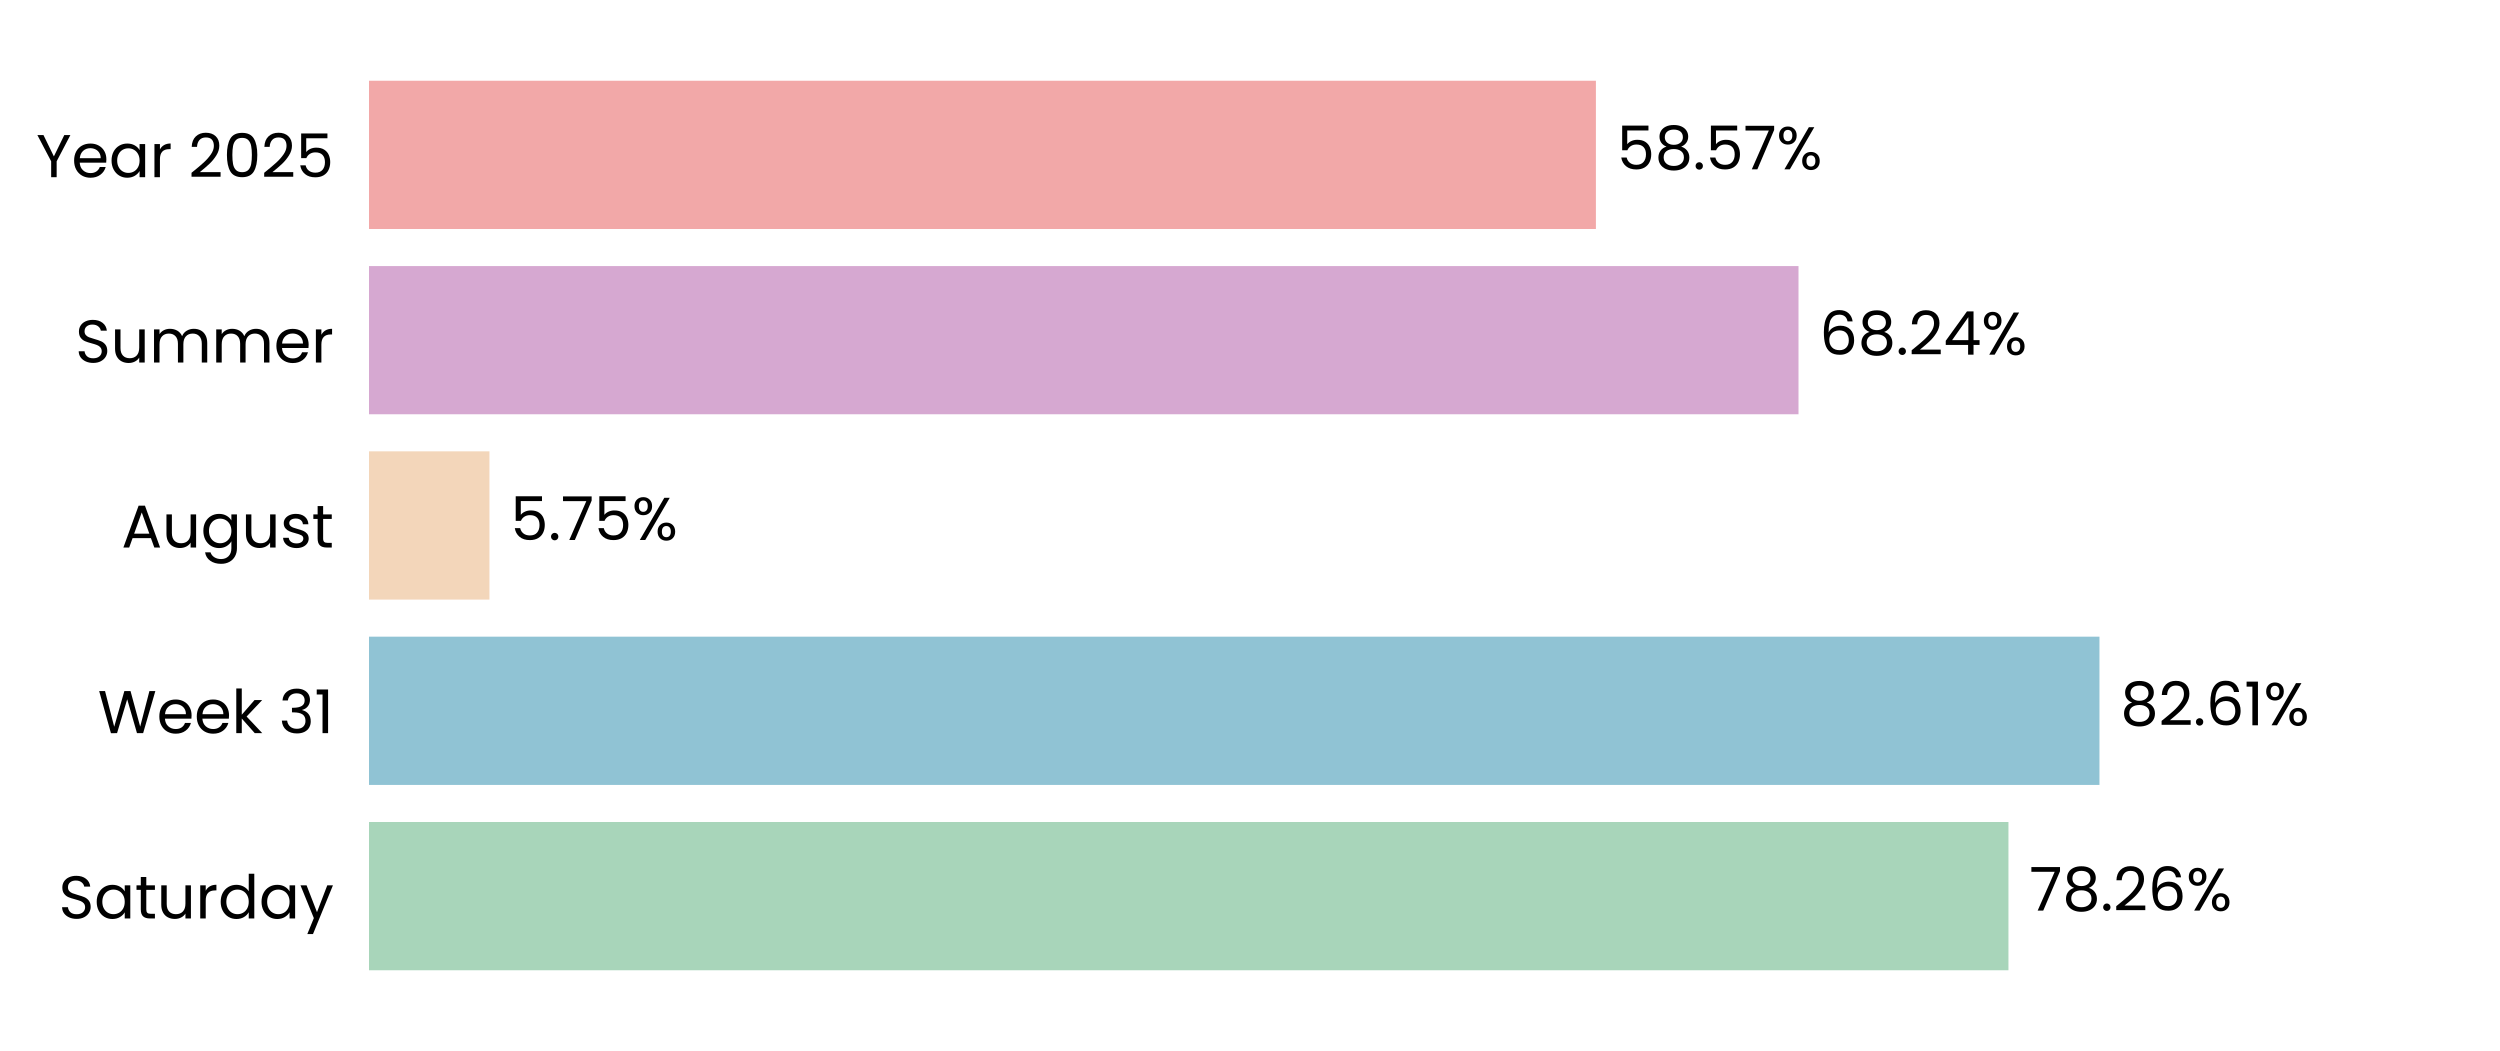
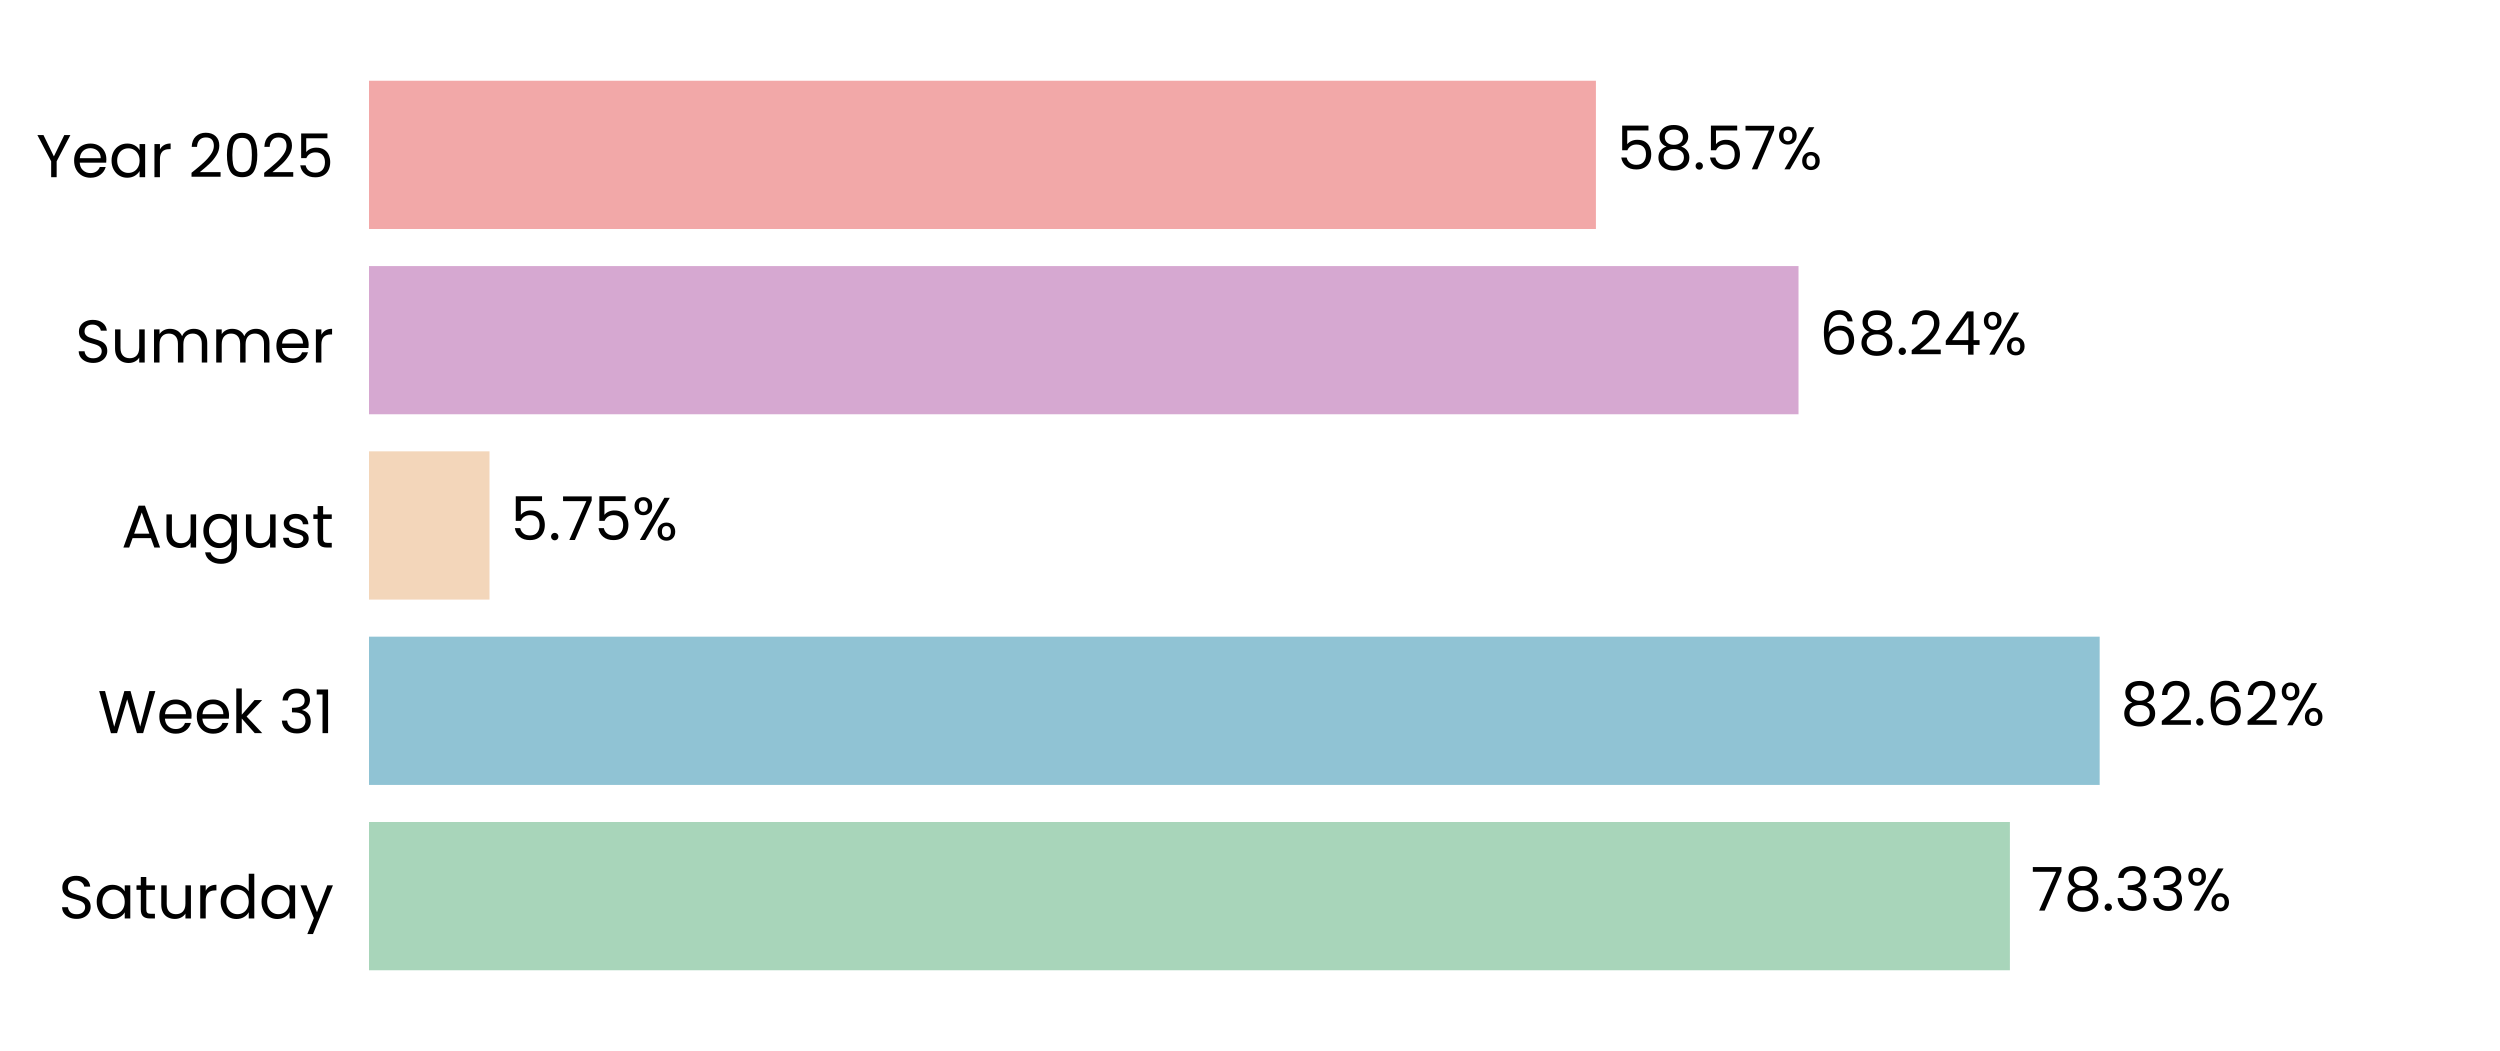
<svg xmlns="http://www.w3.org/2000/svg" xmlns:xlink="http://www.w3.org/1999/xlink" width="496.691pt" height="208.8pt" viewBox="0 0 496.691 208.8" version="1.1">
  <defs>
    <style type="text/css">*{stroke-linejoin: round; stroke-linecap: butt}</style>
  </defs>
  <g id="figure_1">
    <g id="patch_1">
      <path d="M 0 208.8  L 496.691 208.8  L 496.691 0  L 0 0  L 0 208.8  z " style="fill: none" />
    </g>
    <g id="axes_1">
      <g id="patch_2">
        <path d="M 73.311 201.6  L 489.491 201.6  L 489.491 7.2  L 73.311 7.2  L 73.311 201.6  z " style="fill: none" />
      </g>
      <g id="patch_3">
-         <path d="M 73.311 192.764  L 399.03 192.764  L 399.03 163.309  L 73.311 163.309  z " clip-path="url(#p1ea95cd8bf)" style="fill: #a8d5ba" />
+         <path d="M 73.311 192.764  L 399.319 192.764  L 399.319 163.309  L 73.311 163.309  z " clip-path="url(#pd33b24f6ff)" style="fill: #a8d5ba" />
      </g>
      <g id="patch_4">
-         <path d="M 73.311 155.945  L 417.114 155.945  L 417.114 126.491  L 73.311 126.491  z " clip-path="url(#p1ea95cd8bf)" style="fill: #90c3d4" />
+         <path d="M 73.311 155.945  L 417.155 155.945  L 417.155 126.491  L 73.311 126.491  z " clip-path="url(#pd33b24f6ff)" style="fill: #90c3d4" />
      </g>
      <g id="patch_5">
-         <path d="M 73.311 119.127  L 97.243 119.127  L 97.243 89.673  L 73.311 89.673  z " clip-path="url(#p1ea95cd8bf)" style="fill: #f3d6ba" />
+         <path d="M 73.311 119.127  L 97.253 119.127  L 97.253 89.673  L 73.311 89.673  z " clip-path="url(#pd33b24f6ff)" style="fill: #f3d6ba" />
      </g>
      <g id="patch_6">
-         <path d="M 73.311 82.309  L 357.321 82.309  L 357.321 52.855  L 73.311 52.855  z " clip-path="url(#p1ea95cd8bf)" style="fill: #d6a8d1" />
+         <path d="M 73.311 82.309  L 357.324 82.309  L 357.324 52.855  L 73.311 52.855  z " clip-path="url(#pd33b24f6ff)" style="fill: #d6a8d1" />
      </g>
      <g id="patch_7">
-         <path d="M 73.311 45.491  L 317.07 45.491  L 317.07 16.036  L 73.311 16.036  z " clip-path="url(#p1ea95cd8bf)" style="fill: #f2a8a8" />
+         <path d="M 73.311 45.491  L 317.071 45.491  L 317.071 16.036  L 73.311 16.036  z " clip-path="url(#pd33b24f6ff)" style="fill: #f2a8a8" />
      </g>
      <g id="matplotlib.axis_1">
        <g id="ytick_1">
          <g id="text_1">
            <g transform="translate(11.65312 182.4764) scale(0.12 -0.12)">
              <defs>
                <path id="Poppins-Regular-53" d="M 1907 -45  Q 1466 -45 1117 112  Q 768 269 569 547  Q 371 826 365 1190  L 986 1190  Q 1018 877 1245 662  Q 1472 448 1907 448  Q 2323 448 2563 656  Q 2803 864 2803 1190  Q 2803 1446 2662 1606  Q 2522 1766 2310 1849  Q 2099 1933 1741 2029  Q 1299 2144 1033 2259  Q 768 2374 579 2620  Q 390 2867 390 3283  Q 390 3648 576 3929  Q 762 4211 1098 4364  Q 1434 4518 1869 4518  Q 2496 4518 2896 4204  Q 3296 3891 3347 3373  L 2707 3373  Q 2675 3629 2438 3824  Q 2202 4019 1811 4019  Q 1446 4019 1216 3830  Q 986 3642 986 3302  Q 986 3059 1123 2905  Q 1261 2752 1462 2672  Q 1664 2592 2029 2490  Q 2470 2368 2739 2249  Q 3008 2131 3200 1884  Q 3392 1638 3392 1216  Q 3392 890 3219 602  Q 3046 314 2707 134  Q 2368 -45 1907 -45  z " transform="scale(0.015625)" />
                <path id="Poppins-Regular-61" d="M 275 1766  Q 275 2304 492 2710  Q 710 3117 1091 3341  Q 1472 3565 1939 3565  Q 2400 3565 2739 3366  Q 3078 3168 3245 2867  L 3245 3507  L 3834 3507  L 3834 0  L 3245 0  L 3245 653  Q 3072 346 2729 144  Q 2387 -58 1933 -58  Q 1466 -58 1088 172  Q 710 403 492 819  Q 275 1235 275 1766  z M 3245 1760  Q 3245 2157 3085 2451  Q 2925 2746 2653 2902  Q 2381 3059 2054 3059  Q 1728 3059 1459 2905  Q 1190 2752 1030 2457  Q 870 2163 870 1766  Q 870 1363 1030 1065  Q 1190 768 1459 611  Q 1728 454 2054 454  Q 2381 454 2653 611  Q 2925 768 3085 1065  Q 3245 1363 3245 1760  z " transform="scale(0.015625)" />
                <path id="Poppins-Regular-74" d="M 1203 3027  L 1203 960  Q 1203 704 1312 598  Q 1421 493 1690 493  L 2118 493  L 2118 0  L 1594 0  Q 1107 0 864 224  Q 621 448 621 960  L 621 3027  L 166 3027  L 166 3507  L 621 3507  L 621 4390  L 1203 4390  L 1203 3507  L 2118 3507  L 2118 3027  L 1203 3027  z " transform="scale(0.015625)" />
                <path id="Poppins-Regular-75" d="M 3603 3507  L 3603 0  L 3021 0  L 3021 518  Q 2854 250 2556 99  Q 2259 -51 1901 -51  Q 1491 -51 1164 118  Q 838 288 649 627  Q 461 966 461 1453  L 461 3507  L 1037 3507  L 1037 1530  Q 1037 1011 1299 732  Q 1562 454 2016 454  Q 2483 454 2752 742  Q 3021 1030 3021 1581  L 3021 3507  L 3603 3507  z " transform="scale(0.015625)" />
                <path id="Poppins-Regular-72" d="M 1075 2938  Q 1229 3238 1513 3404  Q 1798 3571 2208 3571  L 2208 2970  L 2054 2970  Q 1075 2970 1075 1907  L 1075 0  L 493 0  L 493 3507  L 1075 3507  L 1075 2938  z " transform="scale(0.015625)" />
                <path id="Poppins-Regular-64" d="M 275 1766  Q 275 2304 492 2710  Q 710 3117 1091 3341  Q 1472 3565 1946 3565  Q 2355 3565 2707 3376  Q 3059 3187 3245 2880  L 3245 4736  L 3834 4736  L 3834 0  L 3245 0  L 3245 659  Q 3072 346 2733 144  Q 2394 -58 1939 -58  Q 1472 -58 1091 172  Q 710 403 492 819  Q 275 1235 275 1766  z M 3245 1760  Q 3245 2157 3085 2451  Q 2925 2746 2653 2902  Q 2381 3059 2054 3059  Q 1728 3059 1459 2905  Q 1190 2752 1030 2457  Q 870 2163 870 1766  Q 870 1363 1030 1065  Q 1190 768 1459 611  Q 1728 454 2054 454  Q 2381 454 2653 611  Q 2925 768 3085 1065  Q 3245 1363 3245 1760  z " transform="scale(0.015625)" />
                <path id="Poppins-Regular-79" d="M 3514 3507  L 1402 -1651  L 800 -1651  L 1491 38  L 77 3507  L 723 3507  L 1824 666  L 2912 3507  L 3514 3507  z " transform="scale(0.015625)" />
              </defs>
              <use xlink:href="#Poppins-Regular-53" />
              <use xlink:href="#Poppins-Regular-61" transform="translate(58.7 0)" />
              <use xlink:href="#Poppins-Regular-74" transform="translate(126.3 0)" />
              <use xlink:href="#Poppins-Regular-75" transform="translate(162.7 0)" />
              <use xlink:href="#Poppins-Regular-72" transform="translate(226.7 0)" />
              <use xlink:href="#Poppins-Regular-64" transform="translate(264 0)" />
              <use xlink:href="#Poppins-Regular-61" transform="translate(331.5999 0)" />
              <use xlink:href="#Poppins-Regular-79" transform="translate(399.1999 0)" />
            </g>
          </g>
        </g>
        <g id="ytick_2">
          <g id="text_2">
            <g transform="translate(19.42687 145.6582) scale(0.12 -0.12)">
              <defs>
                <path id="Poppins-Regular-57" d="M 6099 4461  L 4806 0  L 4154 0  L 3117 3590  L 2042 0  L 1395 -6  L 147 4461  L 768 4461  L 1741 678  L 2816 4461  L 3469 4461  L 4493 691  L 5472 4461  L 6099 4461  z " transform="scale(0.015625)" />
                <path id="Poppins-Regular-65" d="M 3693 1888  Q 3693 1722 3674 1536  L 870 1536  Q 902 1018 1225 726  Q 1549 435 2010 435  Q 2387 435 2640 611  Q 2893 787 2995 1082  L 3622 1082  Q 3482 576 3059 259  Q 2637 -58 2010 -58  Q 1510 -58 1116 166  Q 723 390 499 803  Q 275 1216 275 1760  Q 275 2304 492 2713  Q 710 3123 1104 3344  Q 1498 3565 2010 3565  Q 2509 3565 2893 3347  Q 3277 3130 3485 2749  Q 3693 2368 3693 1888  z M 3091 2010  Q 3091 2342 2944 2582  Q 2797 2822 2544 2947  Q 2291 3072 1984 3072  Q 1542 3072 1232 2790  Q 922 2509 877 2010  L 3091 2010  z " transform="scale(0.015625)" />
                <path id="Poppins-Regular-6b" d="M 2451 0  L 1075 1549  L 1075 0  L 493 0  L 493 4736  L 1075 4736  L 1075 1952  L 2426 3507  L 3238 3507  L 1587 1760  L 3245 0  L 2451 0  z " transform="scale(0.015625)" />
                <path id="Poppins-Regular-20" transform="scale(0.015625)" />
                <path id="Poppins-Regular-33" d="M 384 3462  Q 429 4051 838 4384  Q 1248 4717 1901 4717  Q 2336 4717 2653 4560  Q 2970 4403 3133 4134  Q 3296 3866 3296 3526  Q 3296 3130 3069 2842  Q 2842 2554 2477 2470  L 2477 2438  Q 2893 2336 3136 2035  Q 3379 1734 3379 1248  Q 3379 883 3212 592  Q 3046 301 2713 134  Q 2381 -32 1914 -32  Q 1235 -32 800 323  Q 365 678 314 1331  L 877 1331  Q 922 947 1190 704  Q 1459 461 1907 461  Q 2355 461 2588 694  Q 2822 928 2822 1299  Q 2822 1779 2502 1990  Q 2182 2202 1536 2202  L 1389 2202  L 1389 2688  L 1542 2688  Q 2131 2694 2432 2883  Q 2733 3072 2733 3469  Q 2733 3808 2512 4013  Q 2291 4218 1882 4218  Q 1485 4218 1241 4013  Q 998 3808 954 3462  L 384 3462  z " transform="scale(0.015625)" />
                <path id="Poppins-Regular-31" d="M 243 4096  L 243 4627  L 1446 4627  L 1446 0  L 858 0  L 858 4096  L 243 4096  z " transform="scale(0.015625)" />
              </defs>
              <use xlink:href="#Poppins-Regular-57" />
              <use xlink:href="#Poppins-Regular-65" transform="translate(97.59999 0)" />
              <use xlink:href="#Poppins-Regular-65" transform="translate(159.6 0)" />
              <use xlink:href="#Poppins-Regular-6b" transform="translate(221.6 0)" />
              <use xlink:href="#Poppins-Regular-20" transform="translate(273.0999 0)" />
              <use xlink:href="#Poppins-Regular-33" transform="translate(299.7999 0)" />
              <use xlink:href="#Poppins-Regular-31" transform="translate(358.6999 0)" />
            </g>
          </g>
        </g>
        <g id="ytick_3">
          <g id="text_3">
            <g transform="translate(24.11812 108.78) scale(0.12 -0.12)">
              <defs>
                <path id="Poppins-Regular-41" d="M 3130 992  L 1184 992  L 826 0  L 211 0  L 1824 4435  L 2496 4435  L 4102 0  L 3488 0  L 3130 992  z M 2963 1466  L 2157 3718  L 1350 1466  L 2963 1466  z " transform="scale(0.015625)" />
                <path id="Poppins-Regular-67" d="M 1939 3565  Q 2394 3565 2736 3366  Q 3078 3168 3245 2867  L 3245 3507  L 3834 3507  L 3834 -77  Q 3834 -557 3629 -931  Q 3424 -1306 3043 -1517  Q 2662 -1728 2157 -1728  Q 1466 -1728 1005 -1401  Q 544 -1075 461 -512  L 1037 -512  Q 1133 -832 1433 -1027  Q 1734 -1222 2157 -1222  Q 2637 -1222 2941 -921  Q 3245 -621 3245 -77  L 3245 659  Q 3072 352 2733 147  Q 2394 -58 1939 -58  Q 1472 -58 1091 172  Q 710 403 492 819  Q 275 1235 275 1766  Q 275 2304 492 2710  Q 710 3117 1091 3341  Q 1472 3565 1939 3565  z M 3245 1760  Q 3245 2157 3085 2451  Q 2925 2746 2653 2902  Q 2381 3059 2054 3059  Q 1728 3059 1459 2905  Q 1190 2752 1030 2457  Q 870 2163 870 1766  Q 870 1363 1030 1065  Q 1190 768 1459 611  Q 1728 454 2054 454  Q 2381 454 2653 611  Q 2925 768 3085 1065  Q 3245 1363 3245 1760  z " transform="scale(0.015625)" />
                <path id="Poppins-Regular-73" d="M 1734 -58  Q 1331 -58 1011 80  Q 691 218 505 464  Q 320 710 301 1030  L 902 1030  Q 928 768 1149 601  Q 1370 435 1728 435  Q 2061 435 2253 582  Q 2445 730 2445 954  Q 2445 1184 2240 1296  Q 2035 1408 1606 1517  Q 1216 1619 969 1724  Q 723 1830 547 2038  Q 371 2246 371 2586  Q 371 2854 531 3078  Q 691 3302 985 3433  Q 1280 3565 1658 3565  Q 2240 3565 2598 3270  Q 2957 2976 2982 2464  L 2400 2464  Q 2381 2739 2179 2905  Q 1978 3072 1638 3072  Q 1325 3072 1139 2937  Q 954 2803 954 2586  Q 954 2413 1066 2301  Q 1178 2189 1347 2121  Q 1517 2054 1818 1971  Q 2195 1869 2432 1769  Q 2669 1670 2838 1472  Q 3008 1274 3014 954  Q 3014 666 2854 435  Q 2694 205 2403 73  Q 2112 -58 1734 -58  z " transform="scale(0.015625)" />
              </defs>
              <use xlink:href="#Poppins-Regular-41" />
              <use xlink:href="#Poppins-Regular-75" transform="translate(67.39999 0)" />
              <use xlink:href="#Poppins-Regular-67" transform="translate(131.4 0)" />
              <use xlink:href="#Poppins-Regular-75" transform="translate(199 0)" />
              <use xlink:href="#Poppins-Regular-73" transform="translate(263 0)" />
              <use xlink:href="#Poppins-Regular-74" transform="translate(315.2 0)" />
            </g>
          </g>
        </g>
        <g id="ytick_4">
          <g id="text_4">
            <g transform="translate(14.95125 72.02182) scale(0.12 -0.12)">
              <defs>
                <path id="Poppins-Regular-6d" d="M 4710 3571  Q 5120 3571 5440 3401  Q 5760 3232 5945 2893  Q 6131 2554 6131 2067  L 6131 0  L 5555 0  L 5555 1984  Q 5555 2509 5296 2787  Q 5037 3066 4595 3066  Q 4141 3066 3872 2774  Q 3603 2483 3603 1933  L 3603 0  L 3027 0  L 3027 1984  Q 3027 2509 2768 2787  Q 2509 3066 2067 3066  Q 1613 3066 1344 2774  Q 1075 2483 1075 1933  L 1075 0  L 493 0  L 493 3507  L 1075 3507  L 1075 3002  Q 1248 3277 1539 3424  Q 1830 3571 2182 3571  Q 2624 3571 2963 3372  Q 3302 3174 3469 2790  Q 3616 3162 3955 3366  Q 4294 3571 4710 3571  z " transform="scale(0.015625)" />
              </defs>
              <use xlink:href="#Poppins-Regular-53" />
              <use xlink:href="#Poppins-Regular-75" transform="translate(58.7 0)" />
              <use xlink:href="#Poppins-Regular-6d" transform="translate(122.7 0)" />
              <use xlink:href="#Poppins-Regular-6d" transform="translate(225.7 0)" />
              <use xlink:href="#Poppins-Regular-65" transform="translate(328.7 0)" />
              <use xlink:href="#Poppins-Regular-72" transform="translate(390.6999 0)" />
            </g>
          </g>
        </g>
        <g id="ytick_5">
          <g id="text_5">
            <g transform="translate(7.2 35.20364) scale(0.12 -0.12)">
              <defs>
                <path id="Poppins-Regular-59" d="M 3616 4461  L 2163 1683  L 2163 0  L 1581 0  L 1581 1683  L 122 4461  L 768 4461  L 1869 2202  L 2970 4461  L 3616 4461  z " transform="scale(0.015625)" />
                <path id="Poppins-Regular-32" d="M 326 467  Q 1139 1120 1600 1539  Q 2061 1958 2377 2416  Q 2694 2874 2694 3315  Q 2694 3731 2492 3971  Q 2291 4211 1843 4211  Q 1408 4211 1168 3939  Q 928 3667 909 3213  L 346 3213  Q 371 3930 780 4320  Q 1190 4710 1837 4710  Q 2496 4710 2883 4345  Q 3270 3981 3270 3341  Q 3270 2810 2953 2307  Q 2637 1805 2233 1424  Q 1830 1043 1203 538  L 3405 538  L 3405 51  L 326 51  L 326 467  z " transform="scale(0.015625)" />
                <path id="Poppins-Regular-30" d="M 397 2362  Q 397 3462 755 4080  Q 1114 4698 2010 4698  Q 2899 4698 3257 4080  Q 3616 3462 3616 2362  Q 3616 1242 3257 621  Q 2899 0 2010 0  Q 1114 0 755 621  Q 397 1242 397 2362  z M 3040 2362  Q 3040 2918 2966 3305  Q 2893 3693 2665 3929  Q 2438 4166 2010 4166  Q 1574 4166 1347 3929  Q 1120 3693 1046 3305  Q 973 2918 973 2362  Q 973 1786 1046 1395  Q 1120 1005 1347 768  Q 1574 531 2010 531  Q 2438 531 2665 768  Q 2893 1005 2966 1395  Q 3040 1786 3040 2362  z " transform="scale(0.015625)" />
                <path id="Poppins-Regular-35" d="M 3347 4122  L 1101 4122  L 1101 2662  Q 1248 2867 1536 2998  Q 1824 3130 2157 3130  Q 2688 3130 3021 2909  Q 3354 2688 3498 2339  Q 3642 1990 3642 1600  Q 3642 1139 3469 774  Q 3296 410 2941 198  Q 2586 -13 2061 -13  Q 1389 -13 973 332  Q 557 678 467 1254  L 1037 1254  Q 1120 890 1389 685  Q 1658 480 2067 480  Q 2573 480 2829 784  Q 3085 1088 3085 1587  Q 3085 2086 2829 2358  Q 2573 2630 2074 2630  Q 1734 2630 1481 2467  Q 1229 2304 1114 2022  L 563 2022  L 563 4634  L 3347 4634  L 3347 4122  z " transform="scale(0.015625)" />
              </defs>
              <use xlink:href="#Poppins-Regular-59" />
              <use xlink:href="#Poppins-Regular-65" transform="translate(58.39999 0)" />
              <use xlink:href="#Poppins-Regular-61" transform="translate(120.4 0)" />
              <use xlink:href="#Poppins-Regular-72" transform="translate(188 0)" />
              <use xlink:href="#Poppins-Regular-20" transform="translate(225.3 0)" />
              <use xlink:href="#Poppins-Regular-32" transform="translate(252 0)" />
              <use xlink:href="#Poppins-Regular-30" transform="translate(309.4999 0)" />
              <use xlink:href="#Poppins-Regular-32" transform="translate(372.2999 0)" />
              <use xlink:href="#Poppins-Regular-35" transform="translate(429.7999 0)" />
            </g>
          </g>
        </g>
      </g>
      <g id="text_6">
-         <g transform="translate(403.1917 180.9164) scale(0.12 -0.12)">
+         <g transform="translate(403.4807 180.9164) scale(0.12 -0.12)">
          <defs>
            <path id="Poppins-Regular-37" d="M 3245 4173  L 1466 0  L 877 0  L 2682 4115  L 211 4115  L 211 4614  L 3245 4614  L 3245 4173  z " transform="scale(0.015625)" />
            <path id="Poppins-Regular-38" d="M 1242 2406  Q 883 2547 691 2816  Q 499 3085 499 3469  Q 499 3814 672 4092  Q 845 4371 1187 4534  Q 1530 4698 2016 4698  Q 2502 4698 2844 4534  Q 3187 4371 3363 4092  Q 3539 3814 3539 3469  Q 3539 3098 3340 2819  Q 3142 2541 2797 2406  Q 3194 2285 3427 1981  Q 3661 1677 3661 1248  Q 3661 832 3456 521  Q 3251 211 2876 41  Q 2502 -128 2016 -128  Q 1530 -128 1162 41  Q 794 211 589 521  Q 384 832 384 1248  Q 384 1677 614 1984  Q 845 2291 1242 2406  z M 2976 3398  Q 2976 3789 2720 4000  Q 2464 4211 2016 4211  Q 1574 4211 1318 4000  Q 1062 3789 1062 3392  Q 1062 3034 1328 2816  Q 1594 2598 2016 2598  Q 2445 2598 2710 2819  Q 2976 3040 2976 3398  z M 2016 2150  Q 1542 2150 1241 1929  Q 941 1709 941 1267  Q 941 858 1232 608  Q 1523 358 2016 358  Q 2509 358 2797 608  Q 3085 858 3085 1267  Q 3085 1696 2790 1923  Q 2496 2150 2016 2150  z " transform="scale(0.015625)" />
            <path id="Poppins-Regular-2e" d="M 678 -38  Q 512 -38 397 77  Q 282 192 282 358  Q 282 525 397 640  Q 512 755 678 755  Q 838 755 950 640  Q 1062 525 1062 358  Q 1062 192 950 77  Q 838 -38 678 -38  z " transform="scale(0.015625)" />
-             <path id="Poppins-Regular-36" d="M 2976 3526  Q 2835 4237 2099 4237  Q 1530 4237 1248 3798  Q 966 3360 973 2355  Q 1120 2688 1462 2877  Q 1805 3066 2227 3066  Q 2886 3066 3280 2656  Q 3674 2246 3674 1523  Q 3674 1088 3504 742  Q 3334 397 2992 192  Q 2650 -13 2163 -13  Q 1504 -13 1133 281  Q 762 576 614 1094  Q 467 1613 467 2374  Q 467 4723 2106 4723  Q 2733 4723 3091 4384  Q 3450 4045 3514 3526  L 2976 3526  z M 2106 2573  Q 1830 2573 1587 2461  Q 1344 2349 1193 2121  Q 1043 1894 1043 1568  Q 1043 1082 1324 778  Q 1606 474 2131 474  Q 2579 474 2844 752  Q 3110 1030 3110 1504  Q 3110 2003 2854 2288  Q 2598 2573 2106 2573  z " transform="scale(0.015625)" />
            <path id="Poppins-Regular-25" d="M 269 3584  Q 269 4019 531 4278  Q 794 4538 1203 4538  Q 1613 4538 1875 4278  Q 2138 4019 2138 3584  Q 2138 3142 1875 2883  Q 1613 2624 1203 2624  Q 794 2624 531 2883  Q 269 3142 269 3584  z M 4006 4467  L 1414 0  L 838 0  L 3430 4467  L 4006 4467  z M 1203 4179  Q 986 4179 861 4028  Q 736 3878 736 3584  Q 736 3290 861 3136  Q 986 2982 1203 2982  Q 1421 2982 1549 3139  Q 1677 3296 1677 3584  Q 1677 3878 1549 4028  Q 1421 4179 1203 4179  z M 2720 883  Q 2720 1325 2982 1584  Q 3245 1843 3654 1843  Q 4064 1843 4323 1584  Q 4582 1325 4582 883  Q 4582 448 4323 185  Q 4064 -77 3654 -77  Q 3245 -77 2982 182  Q 2720 442 2720 883  z M 3648 1478  Q 3430 1478 3302 1328  Q 3174 1178 3174 883  Q 3174 595 3302 444  Q 3430 294 3648 294  Q 3866 294 3994 444  Q 4122 595 4122 883  Q 4122 1178 3994 1328  Q 3866 1478 3648 1478  z " transform="scale(0.015625)" />
          </defs>
          <use xlink:href="#Poppins-Regular-37" />
          <use xlink:href="#Poppins-Regular-38" transform="translate(54.59999 0)" />
          <use xlink:href="#Poppins-Regular-2e" transform="translate(117.7 0)" />
-           <use xlink:href="#Poppins-Regular-32" transform="translate(138.7 0)" />
-           <use xlink:href="#Poppins-Regular-36" transform="translate(196.2 0)" />
-           <use xlink:href="#Poppins-Regular-25" transform="translate(259.6999 0)" />
+           <use xlink:href="#Poppins-Regular-33" transform="translate(138.7 0)" />
+           <use xlink:href="#Poppins-Regular-33" transform="translate(197.6 0)" />
+           <use xlink:href="#Poppins-Regular-25" transform="translate(256.5 0)" />
        </g>
      </g>
      <g id="text_7">
-         <g transform="translate(421.2757 144.0982) scale(0.12 -0.12)">
+         <g transform="translate(421.317 144.0982) scale(0.12 -0.12)">
+           <defs>
+             <path id="Poppins-Regular-36" d="M 2976 3526  Q 2835 4237 2099 4237  Q 1530 4237 1248 3798  Q 966 3360 973 2355  Q 1120 2688 1462 2877  Q 1805 3066 2227 3066  Q 2886 3066 3280 2656  Q 3674 2246 3674 1523  Q 3674 1088 3504 742  Q 3334 397 2992 192  Q 2650 -13 2163 -13  Q 1504 -13 1133 281  Q 762 576 614 1094  Q 467 1613 467 2374  Q 467 4723 2106 4723  Q 2733 4723 3091 4384  Q 3450 4045 3514 3526  L 2976 3526  z M 2106 2573  Q 1830 2573 1587 2461  Q 1344 2349 1193 2121  Q 1043 1894 1043 1568  Q 1043 1082 1324 778  Q 1606 474 2131 474  Q 2579 474 2844 752  Q 3110 1030 3110 1504  Q 3110 2003 2854 2288  Q 2598 2573 2106 2573  z " transform="scale(0.015625)" />
+           </defs>
          <use xlink:href="#Poppins-Regular-38" />
          <use xlink:href="#Poppins-Regular-32" transform="translate(63.09999 0)" />
          <use xlink:href="#Poppins-Regular-2e" transform="translate(120.6 0)" />
          <use xlink:href="#Poppins-Regular-36" transform="translate(141.6 0)" />
-           <use xlink:href="#Poppins-Regular-31" transform="translate(205.0999 0)" />
-           <use xlink:href="#Poppins-Regular-25" transform="translate(237.0999 0)" />
+           <use xlink:href="#Poppins-Regular-32" transform="translate(205.0999 0)" />
+           <use xlink:href="#Poppins-Regular-25" transform="translate(262.5999 0)" />
        </g>
      </g>
      <g id="text_8">
-         <g transform="translate(101.4053 107.28) scale(0.12 -0.12)">
+         <g transform="translate(101.4146 107.28) scale(0.12 -0.12)">
          <use xlink:href="#Poppins-Regular-35" />
          <use xlink:href="#Poppins-Regular-2e" transform="translate(62.79999 0)" />
          <use xlink:href="#Poppins-Regular-37" transform="translate(83.79997 0)" />
          <use xlink:href="#Poppins-Regular-35" transform="translate(138.4 0)" />
          <use xlink:href="#Poppins-Regular-25" transform="translate(201.2 0)" />
        </g>
      </g>
      <g id="text_9">
-         <g transform="translate(361.4826 70.46182) scale(0.12 -0.12)">
+         <g transform="translate(361.4857 70.46182) scale(0.12 -0.12)">
          <defs>
            <path id="Poppins-Regular-34" d="M 256 1030  L 256 1472  L 2502 4582  L 3200 4582  L 3200 1536  L 3840 1536  L 3840 1030  L 3200 1030  L 3200 0  L 2624 0  L 2624 1030  L 256 1030  z M 2650 3974  L 928 1536  L 2650 1536  L 2650 3974  z " transform="scale(0.015625)" />
          </defs>
          <use xlink:href="#Poppins-Regular-36" />
          <use xlink:href="#Poppins-Regular-38" transform="translate(63.49999 0)" />
          <use xlink:href="#Poppins-Regular-2e" transform="translate(126.6 0)" />
          <use xlink:href="#Poppins-Regular-32" transform="translate(147.6 0)" />
          <use xlink:href="#Poppins-Regular-34" transform="translate(205.0999 0)" />
          <use xlink:href="#Poppins-Regular-25" transform="translate(267.9999 0)" />
        </g>
      </g>
      <g id="text_10">
-         <g transform="translate(321.2321 33.64364) scale(0.12 -0.12)">
+         <g transform="translate(321.2329 33.64364) scale(0.12 -0.12)">
          <use xlink:href="#Poppins-Regular-35" />
          <use xlink:href="#Poppins-Regular-38" transform="translate(62.79999 0)" />
          <use xlink:href="#Poppins-Regular-2e" transform="translate(125.9 0)" />
          <use xlink:href="#Poppins-Regular-35" transform="translate(146.9 0)" />
          <use xlink:href="#Poppins-Regular-37" transform="translate(209.7 0)" />
          <use xlink:href="#Poppins-Regular-25" transform="translate(264.2999 0)" />
        </g>
      </g>
    </g>
  </g>
  <defs>
-     <clipPath id="p1ea95cd8bf">
+     <clipPath id="pd33b24f6ff">
      <rect x="73.311" y="7.2" width="416.18" height="194.4" />
    </clipPath>
  </defs>
</svg>
